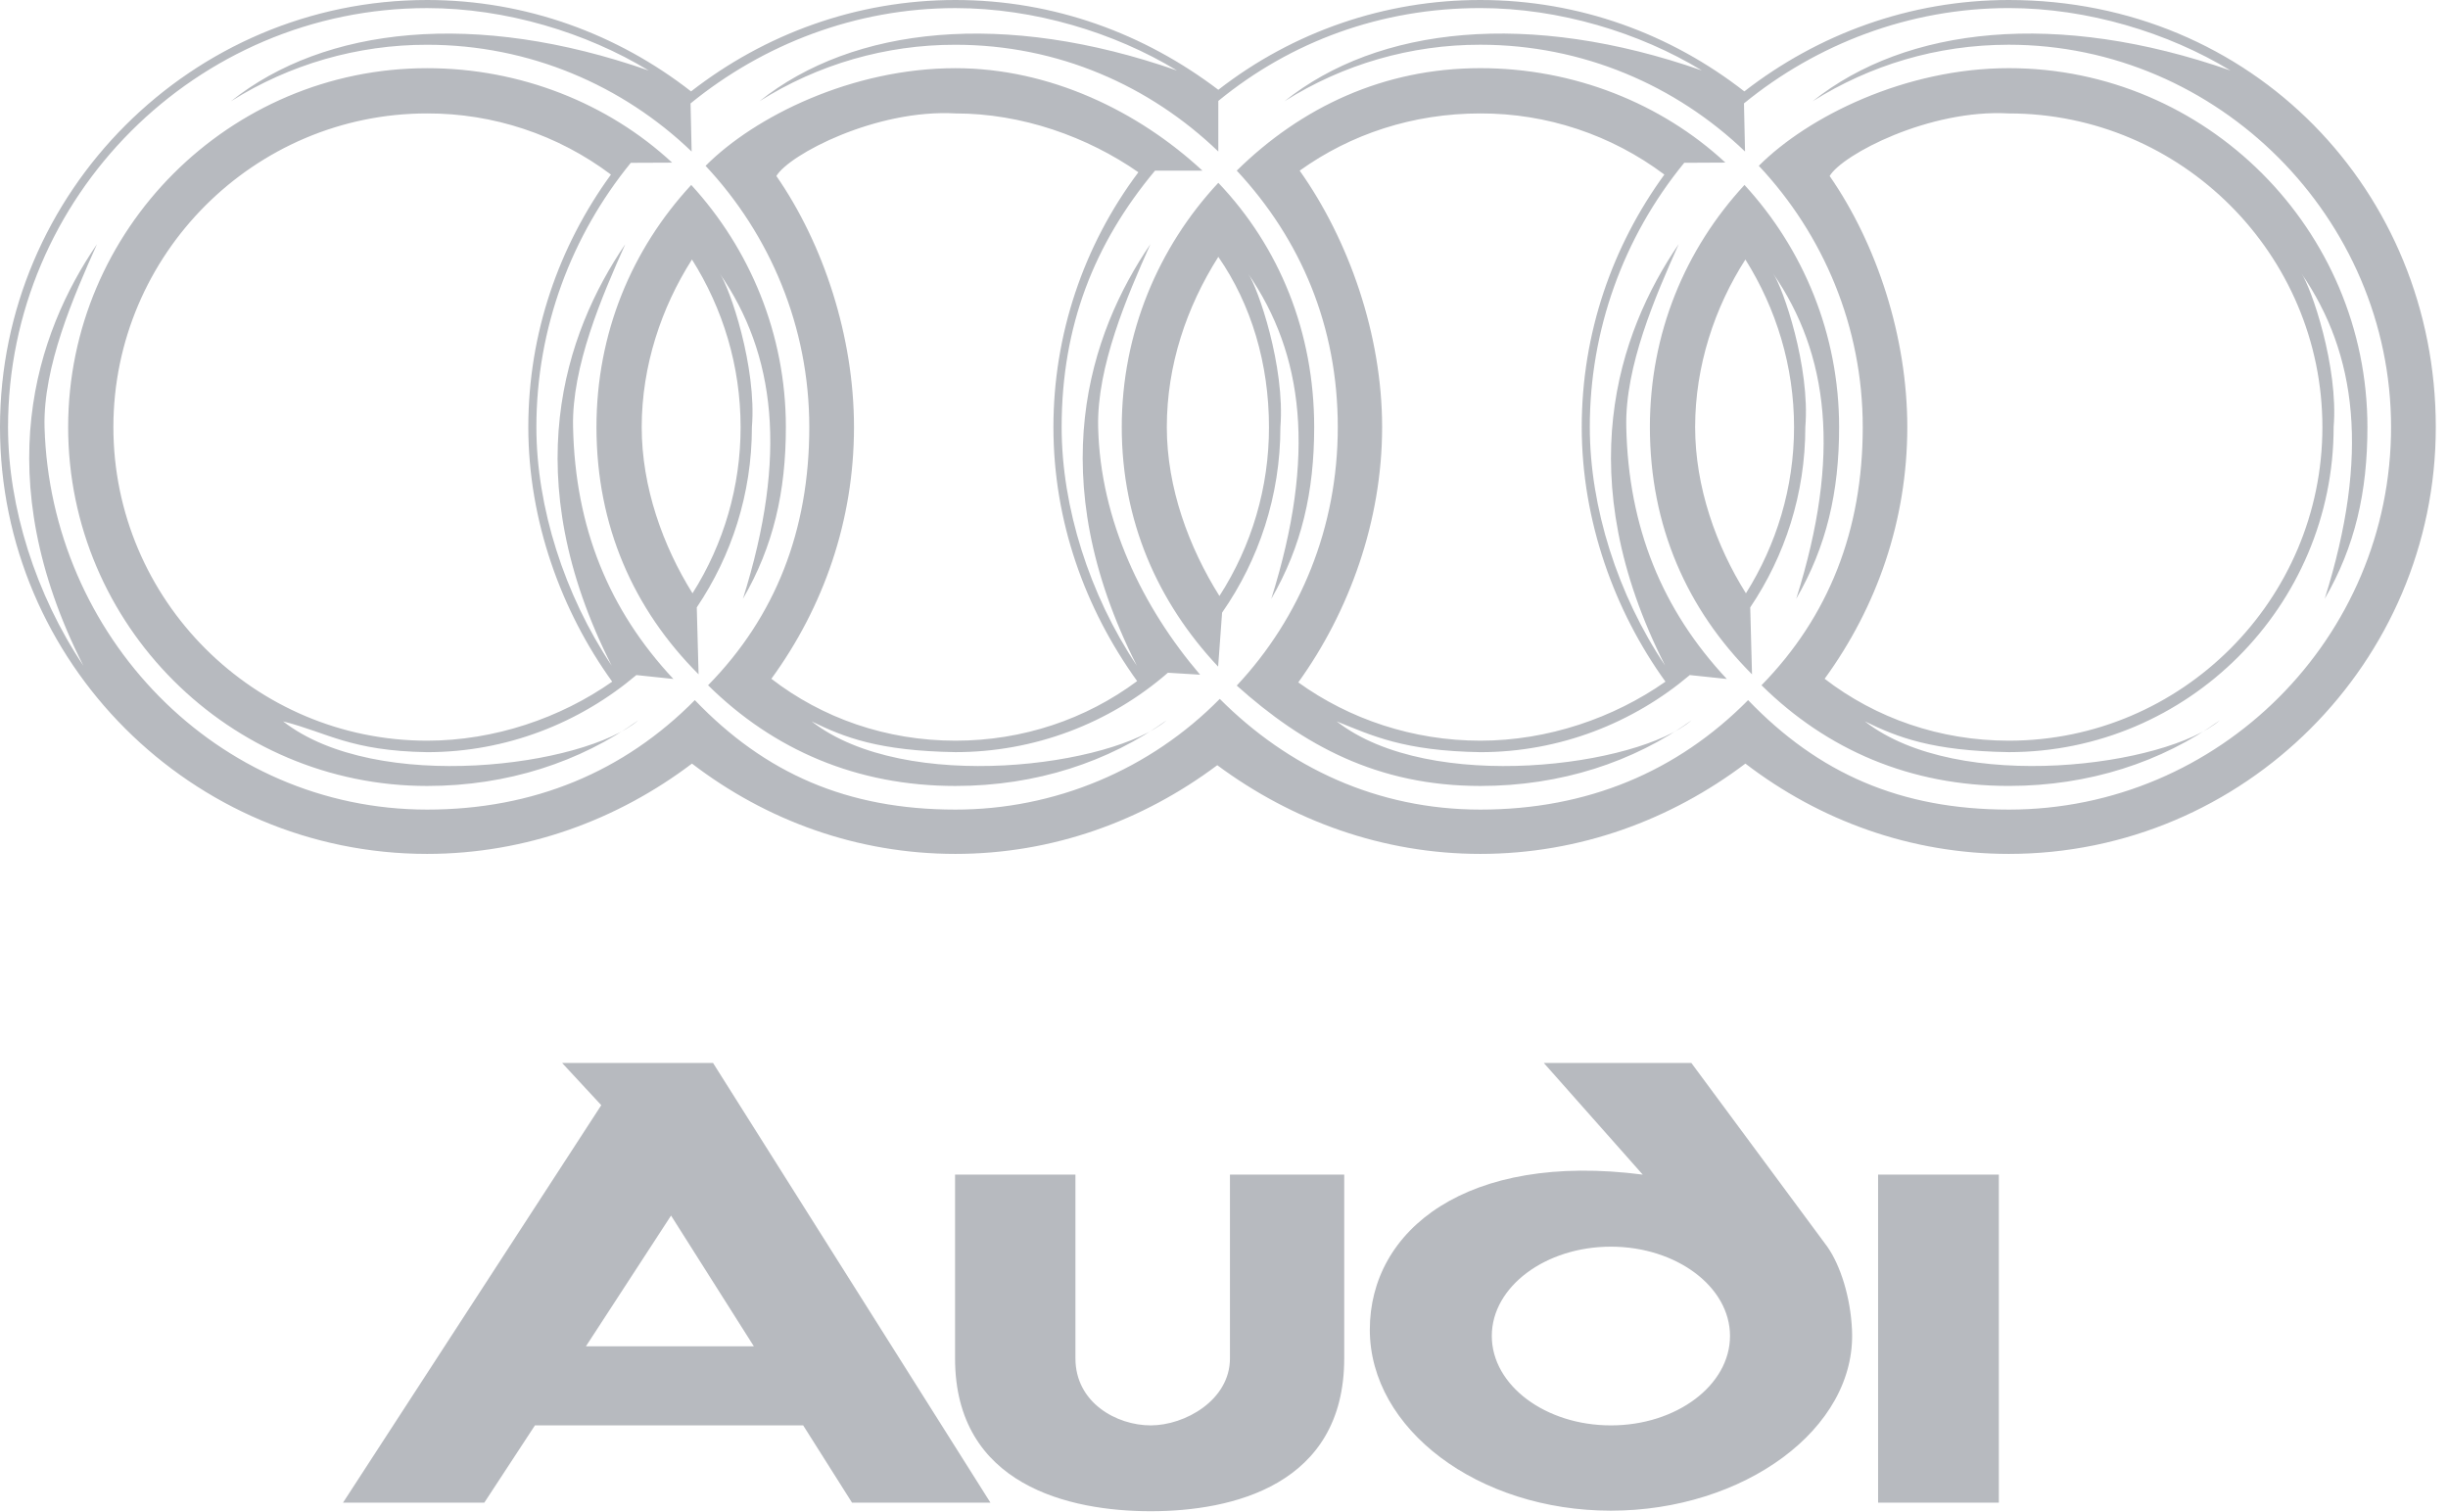
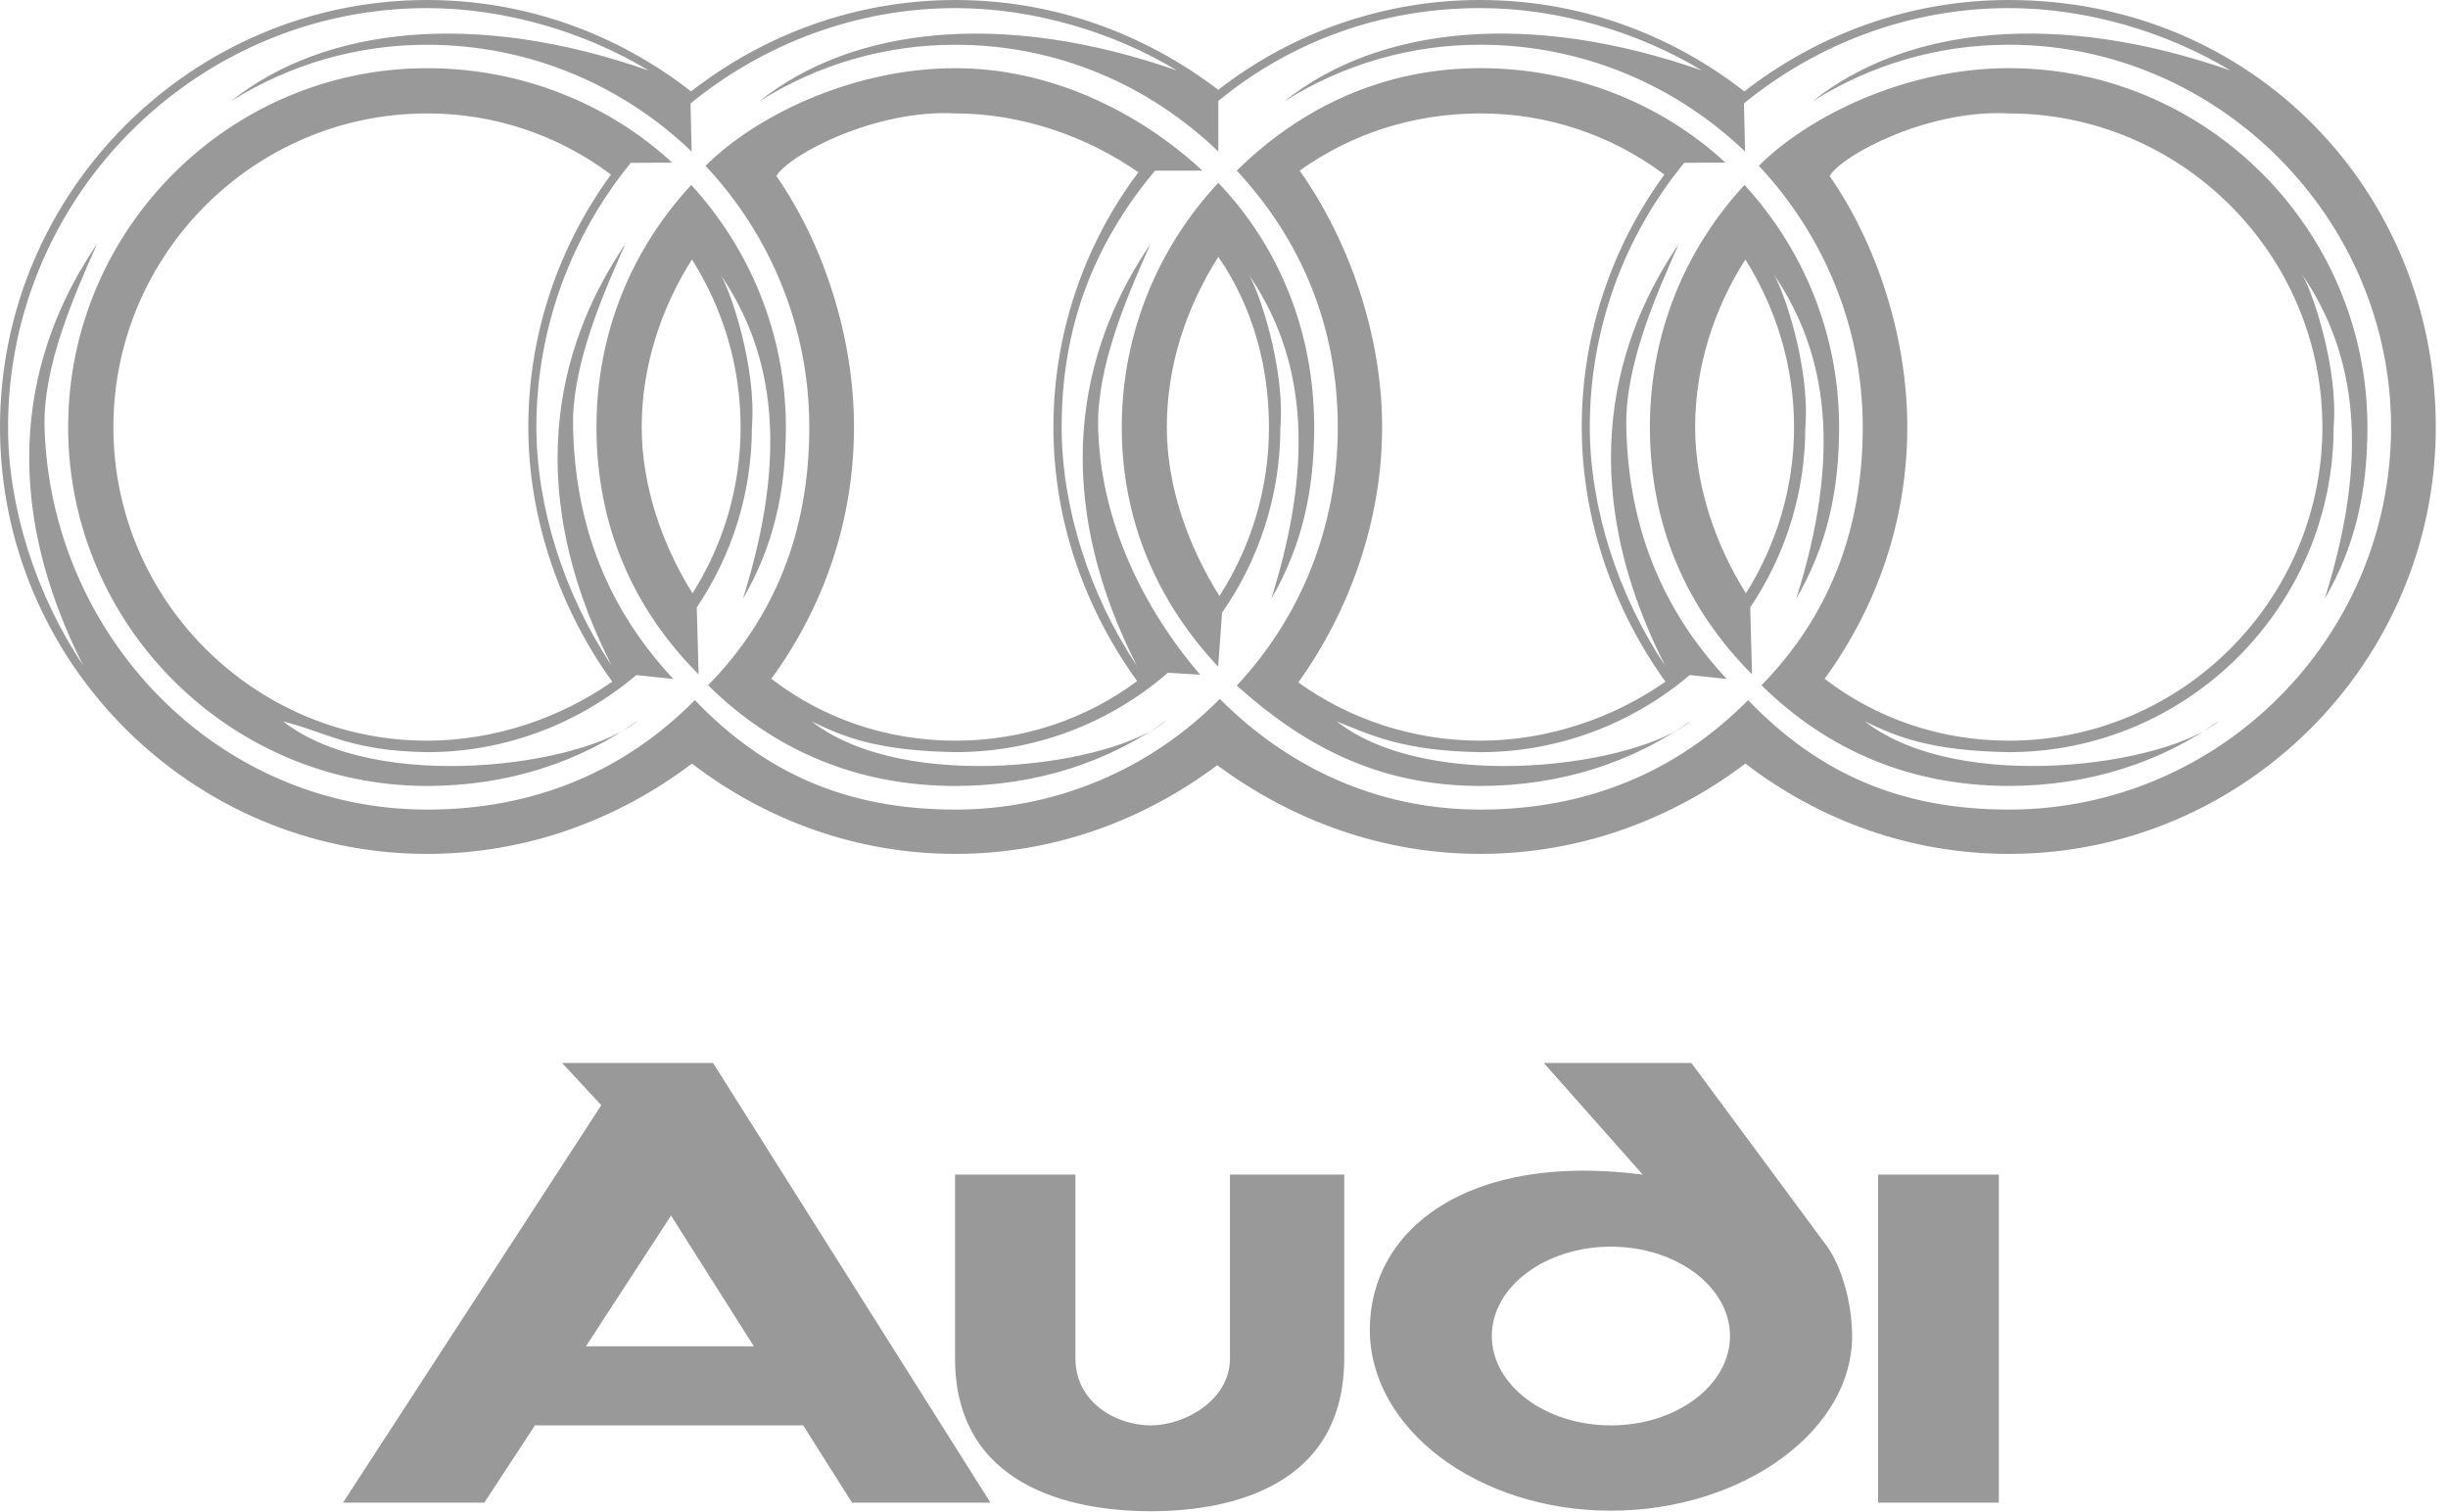
<svg xmlns="http://www.w3.org/2000/svg" width="81" height="50" viewBox="0 0 81 50" fill="none">
-   <path fill-rule="evenodd" clip-rule="evenodd" d="M66.138 38.863V49.716H62.143V38.863H66.138ZM53.302 41.247C55.468 41.247 57.243 42.573 57.243 44.2C57.243 45.834 55.468 47.16 53.302 47.16C51.136 47.16 49.361 45.834 49.361 44.2C49.361 42.573 51.136 41.247 53.302 41.247ZM54.355 38.863L51.083 35.17H55.965L60.462 41.247C60.9 41.869 61.231 42.928 61.279 43.993C61.439 47.278 57.687 49.982 53.302 49.982C48.917 49.982 45.325 47.29 45.325 43.993C45.324 40.691 48.544 38.111 54.355 38.863ZM35.584 44.941C35.584 46.414 36.951 47.16 38.075 47.16C39.2 47.16 40.697 46.331 40.697 44.941V38.863H44.478V44.941C44.478 49.154 40.75 50 38.075 50C35.406 50 31.601 49.154 31.601 44.941V38.863H35.584V44.941ZM23.594 35.17L32.772 49.716H28.192L26.576 47.16H17.7L16.025 49.716H11.35L19.895 36.566L18.6 35.17H23.594ZM24.944 44.544H19.387L22.204 40.218L24.944 44.544Z" fill="#101828" fill-opacity="0.3" />
-   <path fill-rule="evenodd" clip-rule="evenodd" d="M23.115 22.311C20.961 20.156 19.736 17.399 19.736 14.132C19.736 11.019 20.902 8.249 22.872 6.119C24.808 8.232 26.003 11.049 26.003 14.132C26.003 16.274 25.589 18.079 24.582 19.812C26.08 15.055 25.648 11.705 23.814 9.048C24.145 9.515 25.044 12.137 24.879 14.131C24.879 16.339 24.204 18.392 23.055 20.096L23.115 22.311ZM80.596 14.132C80.596 21.914 74.246 28.252 66.469 28.252C63.215 28.252 60.208 27.145 57.752 25.264C55.291 27.122 52.266 28.252 48.982 28.252C45.739 28.252 42.744 27.145 40.277 25.317C37.809 27.163 34.833 28.252 31.613 28.252C28.359 28.252 25.353 27.145 22.896 25.264C20.44 27.122 17.41 28.252 14.132 28.252C6.35 28.252 0 21.914 0 14.132C0 6.35 6.35 1.13e-05 14.132 1.13e-05C17.41 1.13e-05 20.44 1.131 22.866 3.024C25.299 1.131 28.335 1.13e-05 31.613 1.13e-05C34.892 1.13e-05 37.881 1.124 40.312 2.971C42.79 1.042 45.842 -0.004 48.982 1.13e-05C52.266 1.13e-05 55.291 1.131 57.717 3.024C60.155 1.131 63.191 1.13e-05 66.469 1.13e-05C74.541 1.13e-05 80.596 6.333 80.596 14.132ZM66.469 1.48C64.078 1.48 61.877 2.16 59.977 3.35C63.084 0.87 68.073 0.332 73.802 2.332C71.737 1.078 69.073 0.267 66.469 0.267C63.161 0.267 60.096 1.468 57.705 3.421L57.74 5.013C55.462 2.829 52.373 1.48 48.982 1.48C46.688 1.476 44.441 2.125 42.502 3.35C45.597 0.87 50.592 0.332 56.314 2.332C54.249 1.078 51.592 0.267 48.982 0.267C45.685 0.267 42.703 1.38 40.312 3.339V5.013C38.04 2.83 35.004 1.481 31.613 1.481C29.317 1.477 27.068 2.125 25.127 3.351C28.228 0.871 33.217 0.333 38.945 2.333C36.879 1.078 34.223 0.268 31.613 0.268C28.31 0.268 25.245 1.469 22.849 3.422L22.885 5.014C20.612 2.83 17.523 1.481 14.132 1.481C11.835 1.478 9.584 2.126 7.64 3.351C10.747 0.871 15.736 0.333 21.464 2.333C19.399 1.079 16.736 0.268 14.132 0.268C6.498 0.268 0.266 6.506 0.266 14.133C0.266 16.785 1.189 19.684 2.757 22.022C-0.408 15.779 1.189 11.033 3.208 8.08C2.432 9.813 1.421 12.133 1.474 14.133C1.669 21.016 7.167 26.786 14.133 26.786C17.665 26.786 20.648 25.532 22.991 23.164C25.311 25.585 28.028 26.786 31.614 26.786C33.242 26.787 34.854 26.463 36.355 25.834C37.857 25.205 39.218 24.283 40.36 23.123C42.616 25.384 45.556 26.786 48.983 26.786C52.522 26.786 55.499 25.532 57.842 23.164C60.168 25.585 62.878 26.786 66.47 26.786C73.436 26.786 79.116 21.099 79.116 14.133C79.116 7.214 73.388 1.48 66.469 1.48ZM38.644 22.258C36.694 23.953 34.197 24.886 31.613 24.885C29.075 24.843 27.938 24.4 26.855 23.867C29.956 26.282 36.845 25.347 38.602 23.831C36.685 25.21 34.276 26.004 31.613 26.004C28.346 26.004 25.594 24.809 23.429 22.672C25.654 20.405 26.778 17.559 26.778 14.133C26.778 10.801 25.471 7.754 23.346 5.487C24.973 3.853 28.193 2.256 31.613 2.256C34.726 2.256 37.655 3.67 39.786 5.646H38.218C36.212 8.049 35.128 10.777 35.128 14.133C35.128 16.784 36.051 19.683 37.614 22.021C34.448 15.778 36.051 11.031 38.064 8.079C37.288 9.813 36.288 12.138 36.336 14.133C36.407 17.228 37.809 20.098 39.709 22.323L38.644 22.258ZM40.306 22.056C38.306 19.926 37.117 17.245 37.117 14.132C37.117 11.019 38.33 8.173 40.312 6.048C42.33 8.167 43.484 10.978 43.484 14.132C43.484 16.274 43.07 18.079 42.064 19.813C43.561 15.055 43.129 11.705 41.294 9.048C41.626 9.516 42.526 12.137 42.366 14.132C42.366 16.404 41.65 18.529 40.437 20.269L40.306 22.056ZM40.922 22.683C43.017 20.446 44.265 17.458 44.265 14.132C44.265 10.8 43.047 7.924 40.922 5.645C43.052 3.551 45.775 2.255 48.982 2.255C52.078 2.255 54.977 3.42 57.09 5.379L55.729 5.386C53.706 7.851 52.601 10.943 52.604 14.132C52.604 16.783 53.527 19.683 55.095 22.02C51.929 15.777 53.528 11.031 55.545 8.078C54.77 9.812 53.763 12.126 53.811 14.132C53.882 17.446 54.995 20.174 57.137 22.464L55.912 22.335C54.042 23.915 51.616 24.886 48.982 24.886C46.443 24.844 45.407 24.341 44.23 23.868C47.325 26.282 54.213 25.347 55.971 23.832C54.053 25.211 51.645 26.004 48.982 26.004C45.568 26.003 43.118 24.648 40.922 22.683ZM42.958 22.577C44.65 23.796 46.757 24.506 48.982 24.506C51.213 24.506 53.396 23.754 55.107 22.553C53.42 20.216 52.337 17.227 52.337 14.132C52.337 11.025 53.349 8.143 55.071 5.776C53.315 4.458 51.177 3.747 48.981 3.753C46.756 3.753 44.696 4.433 43.004 5.646C44.631 7.942 45.732 11.073 45.732 14.132C45.733 17.227 44.644 20.239 42.958 22.577ZM40.349 19.719C41.422 18.053 41.991 16.113 41.988 14.132C41.988 12.037 41.407 10.079 40.312 8.498C39.259 10.161 38.608 12.079 38.608 14.132C38.608 16.144 39.342 18.114 40.349 19.719ZM37.626 22.535C35.898 20.133 34.856 17.245 34.856 14.132C34.855 11.091 35.842 8.132 37.667 5.699C35.974 4.522 33.814 3.753 31.619 3.753C28.985 3.604 26.11 5.114 25.689 5.823C27.252 8.078 28.257 11.143 28.257 14.132C28.257 17.221 27.252 20.086 25.523 22.458C27.21 23.76 29.329 24.506 31.613 24.506C33.844 24.506 35.928 23.796 37.626 22.535ZM22.281 22.464L21.056 22.335C19.186 23.915 16.765 24.886 14.132 24.886C11.593 24.844 10.841 24.24 9.368 23.868C12.47 26.282 19.357 25.347 21.121 23.832C19.198 25.211 16.789 26.004 14.132 26.004C7.599 26.004 2.255 20.672 2.255 14.133C2.255 7.594 7.593 2.256 14.132 2.256C17.227 2.256 20.127 3.422 22.24 5.381L20.872 5.387C18.926 7.772 17.748 10.825 17.748 14.133C17.748 16.785 18.677 19.684 20.239 22.022C17.073 15.779 18.677 11.033 20.689 8.08C19.914 9.813 18.914 12.127 18.962 14.133C19.032 17.446 20.139 20.174 22.281 22.464ZM22.914 19.63C23.955 17.985 24.507 16.078 24.505 14.132C24.505 12.108 23.92 10.209 22.896 8.586C21.884 10.173 21.233 12.108 21.233 14.132C21.233 16.114 21.937 18.067 22.914 19.63ZM20.257 22.553C18.57 20.216 17.481 17.227 17.481 14.132C17.481 11.025 18.494 8.143 20.215 5.776C18.462 4.458 16.326 3.747 14.132 3.753C8.415 3.753 3.752 8.416 3.752 14.132C3.752 19.849 8.415 24.506 14.132 24.506C16.358 24.506 18.547 23.754 20.257 22.553ZM57.971 22.311C55.817 20.156 54.592 17.399 54.592 14.132C54.592 11.019 55.758 8.249 57.722 6.119C59.664 8.232 60.853 11.049 60.853 14.132C60.853 16.274 60.439 18.079 59.433 19.812C60.936 15.055 60.498 11.705 58.669 9.048C58.995 9.515 59.901 12.137 59.735 14.131C59.735 16.339 59.06 18.392 57.912 20.096L57.971 22.311ZM58.285 22.672C60.504 20.405 61.635 17.558 61.635 14.132C61.635 10.8 60.326 7.753 58.196 5.486C59.829 3.853 63.043 2.255 66.469 2.255C73.002 2.255 78.334 7.593 78.334 14.132C78.334 16.274 77.926 18.079 76.92 19.813C78.417 15.055 77.979 11.705 76.151 9.048C76.476 9.516 77.382 12.137 77.216 14.132C77.216 20.055 72.387 24.885 66.469 24.885C63.93 24.843 62.794 24.399 61.705 23.867C64.806 26.281 71.694 25.346 73.452 23.831C71.535 25.21 69.126 26.003 66.469 26.003C63.203 26.003 60.451 24.808 58.285 22.672ZM60.374 22.458C62.066 23.76 64.185 24.506 66.469 24.506C72.18 24.506 76.844 19.849 76.844 14.132C76.844 8.416 72.18 3.753 66.469 3.753C63.836 3.604 60.96 5.114 60.54 5.823C62.102 8.078 63.109 11.143 63.109 14.132C63.108 17.221 62.102 20.085 60.374 22.458ZM57.77 19.63C58.776 18.026 59.362 16.144 59.362 14.132C59.362 12.108 58.77 10.209 57.752 8.586C56.734 10.173 56.089 12.108 56.089 14.132C56.089 16.114 56.788 18.067 57.77 19.63Z" fill="#101828" fill-opacity="0.3" />
+   <path fill-rule="evenodd" clip-rule="evenodd" d="M66.138 38.863V49.716H62.143V38.863H66.138ZM53.302 41.247C55.468 41.247 57.243 42.573 57.243 44.2C57.243 45.834 55.468 47.16 53.302 47.16C51.136 47.16 49.361 45.834 49.361 44.2C49.361 42.573 51.136 41.247 53.302 41.247ZM54.355 38.863L51.083 35.17H55.965L60.462 41.247C60.9 41.869 61.231 42.928 61.279 43.993C61.439 47.278 57.687 49.982 53.302 49.982C48.917 49.982 45.325 47.29 45.325 43.993C45.324 40.691 48.544 38.111 54.355 38.863ZM35.584 44.941C35.584 46.414 36.951 47.16 38.075 47.16C39.2 47.16 40.697 46.331 40.697 44.941V38.863H44.478V44.941C44.478 49.154 40.75 50 38.075 50C35.406 50 31.601 49.154 31.601 44.941V38.863H35.584V44.941ZM23.594 35.17L32.772 49.716H28.192L26.576 47.16H17.7L16.025 49.716H11.35L19.895 36.566L18.6 35.17H23.594ZM24.944 44.544H19.387L22.204 40.218L24.944 44.544Z" fill="grey" fill-opacity="0.8" />
+   <path fill-rule="evenodd" clip-rule="evenodd" d="M23.115 22.311C20.961 20.156 19.736 17.399 19.736 14.132C19.736 11.019 20.902 8.249 22.872 6.119C24.808 8.232 26.003 11.049 26.003 14.132C26.003 16.274 25.589 18.079 24.582 19.812C26.08 15.055 25.648 11.705 23.814 9.048C24.145 9.515 25.044 12.137 24.879 14.131C24.879 16.339 24.204 18.392 23.055 20.096L23.115 22.311ZM80.596 14.132C80.596 21.914 74.246 28.252 66.469 28.252C63.215 28.252 60.208 27.145 57.752 25.264C55.291 27.122 52.266 28.252 48.982 28.252C45.739 28.252 42.744 27.145 40.277 25.317C37.809 27.163 34.833 28.252 31.613 28.252C28.359 28.252 25.353 27.145 22.896 25.264C20.44 27.122 17.41 28.252 14.132 28.252C6.35 28.252 0 21.914 0 14.132C0 6.35 6.35 1.13e-05 14.132 1.13e-05C17.41 1.13e-05 20.44 1.131 22.866 3.024C25.299 1.131 28.335 1.13e-05 31.613 1.13e-05C34.892 1.13e-05 37.881 1.124 40.312 2.971C42.79 1.042 45.842 -0.004 48.982 1.13e-05C52.266 1.13e-05 55.291 1.131 57.717 3.024C60.155 1.131 63.191 1.13e-05 66.469 1.13e-05C74.541 1.13e-05 80.596 6.333 80.596 14.132ZM66.469 1.48C64.078 1.48 61.877 2.16 59.977 3.35C63.084 0.87 68.073 0.332 73.802 2.332C71.737 1.078 69.073 0.267 66.469 0.267C63.161 0.267 60.096 1.468 57.705 3.421L57.74 5.013C55.462 2.829 52.373 1.48 48.982 1.48C46.688 1.476 44.441 2.125 42.502 3.35C45.597 0.87 50.592 0.332 56.314 2.332C54.249 1.078 51.592 0.267 48.982 0.267C45.685 0.267 42.703 1.38 40.312 3.339V5.013C38.04 2.83 35.004 1.481 31.613 1.481C29.317 1.477 27.068 2.125 25.127 3.351C28.228 0.871 33.217 0.333 38.945 2.333C36.879 1.078 34.223 0.268 31.613 0.268C28.31 0.268 25.245 1.469 22.849 3.422L22.885 5.014C20.612 2.83 17.523 1.481 14.132 1.481C11.835 1.478 9.584 2.126 7.64 3.351C10.747 0.871 15.736 0.333 21.464 2.333C19.399 1.079 16.736 0.268 14.132 0.268C6.498 0.268 0.266 6.506 0.266 14.133C0.266 16.785 1.189 19.684 2.757 22.022C-0.408 15.779 1.189 11.033 3.208 8.08C2.432 9.813 1.421 12.133 1.474 14.133C1.669 21.016 7.167 26.786 14.133 26.786C17.665 26.786 20.648 25.532 22.991 23.164C25.311 25.585 28.028 26.786 31.614 26.786C33.242 26.787 34.854 26.463 36.355 25.834C37.857 25.205 39.218 24.283 40.36 23.123C42.616 25.384 45.556 26.786 48.983 26.786C52.522 26.786 55.499 25.532 57.842 23.164C60.168 25.585 62.878 26.786 66.47 26.786C73.436 26.786 79.116 21.099 79.116 14.133C79.116 7.214 73.388 1.48 66.469 1.48ZM38.644 22.258C36.694 23.953 34.197 24.886 31.613 24.885C29.075 24.843 27.938 24.4 26.855 23.867C29.956 26.282 36.845 25.347 38.602 23.831C36.685 25.21 34.276 26.004 31.613 26.004C28.346 26.004 25.594 24.809 23.429 22.672C25.654 20.405 26.778 17.559 26.778 14.133C26.778 10.801 25.471 7.754 23.346 5.487C24.973 3.853 28.193 2.256 31.613 2.256C34.726 2.256 37.655 3.67 39.786 5.646H38.218C36.212 8.049 35.128 10.777 35.128 14.133C35.128 16.784 36.051 19.683 37.614 22.021C34.448 15.778 36.051 11.031 38.064 8.079C37.288 9.813 36.288 12.138 36.336 14.133C36.407 17.228 37.809 20.098 39.709 22.323L38.644 22.258ZM40.306 22.056C38.306 19.926 37.117 17.245 37.117 14.132C37.117 11.019 38.33 8.173 40.312 6.048C42.33 8.167 43.484 10.978 43.484 14.132C43.484 16.274 43.07 18.079 42.064 19.813C43.561 15.055 43.129 11.705 41.294 9.048C41.626 9.516 42.526 12.137 42.366 14.132C42.366 16.404 41.65 18.529 40.437 20.269L40.306 22.056ZM40.922 22.683C43.017 20.446 44.265 17.458 44.265 14.132C44.265 10.8 43.047 7.924 40.922 5.645C43.052 3.551 45.775 2.255 48.982 2.255C52.078 2.255 54.977 3.42 57.09 5.379L55.729 5.386C53.706 7.851 52.601 10.943 52.604 14.132C52.604 16.783 53.527 19.683 55.095 22.02C51.929 15.777 53.528 11.031 55.545 8.078C54.77 9.812 53.763 12.126 53.811 14.132C53.882 17.446 54.995 20.174 57.137 22.464L55.912 22.335C54.042 23.915 51.616 24.886 48.982 24.886C46.443 24.844 45.407 24.341 44.23 23.868C47.325 26.282 54.213 25.347 55.971 23.832C54.053 25.211 51.645 26.004 48.982 26.004C45.568 26.003 43.118 24.648 40.922 22.683ZM42.958 22.577C44.65 23.796 46.757 24.506 48.982 24.506C51.213 24.506 53.396 23.754 55.107 22.553C53.42 20.216 52.337 17.227 52.337 14.132C52.337 11.025 53.349 8.143 55.071 5.776C53.315 4.458 51.177 3.747 48.981 3.753C46.756 3.753 44.696 4.433 43.004 5.646C44.631 7.942 45.732 11.073 45.732 14.132C45.733 17.227 44.644 20.239 42.958 22.577ZM40.349 19.719C41.422 18.053 41.991 16.113 41.988 14.132C41.988 12.037 41.407 10.079 40.312 8.498C39.259 10.161 38.608 12.079 38.608 14.132C38.608 16.144 39.342 18.114 40.349 19.719ZM37.626 22.535C35.898 20.133 34.856 17.245 34.856 14.132C34.855 11.091 35.842 8.132 37.667 5.699C35.974 4.522 33.814 3.753 31.619 3.753C28.985 3.604 26.11 5.114 25.689 5.823C27.252 8.078 28.257 11.143 28.257 14.132C28.257 17.221 27.252 20.086 25.523 22.458C27.21 23.76 29.329 24.506 31.613 24.506C33.844 24.506 35.928 23.796 37.626 22.535ZM22.281 22.464L21.056 22.335C19.186 23.915 16.765 24.886 14.132 24.886C11.593 24.844 10.841 24.24 9.368 23.868C12.47 26.282 19.357 25.347 21.121 23.832C19.198 25.211 16.789 26.004 14.132 26.004C7.599 26.004 2.255 20.672 2.255 14.133C2.255 7.594 7.593 2.256 14.132 2.256C17.227 2.256 20.127 3.422 22.24 5.381L20.872 5.387C18.926 7.772 17.748 10.825 17.748 14.133C17.748 16.785 18.677 19.684 20.239 22.022C17.073 15.779 18.677 11.033 20.689 8.08C19.914 9.813 18.914 12.127 18.962 14.133C19.032 17.446 20.139 20.174 22.281 22.464ZM22.914 19.63C23.955 17.985 24.507 16.078 24.505 14.132C24.505 12.108 23.92 10.209 22.896 8.586C21.884 10.173 21.233 12.108 21.233 14.132C21.233 16.114 21.937 18.067 22.914 19.63ZM20.257 22.553C18.57 20.216 17.481 17.227 17.481 14.132C17.481 11.025 18.494 8.143 20.215 5.776C18.462 4.458 16.326 3.747 14.132 3.753C8.415 3.753 3.752 8.416 3.752 14.132C3.752 19.849 8.415 24.506 14.132 24.506C16.358 24.506 18.547 23.754 20.257 22.553ZM57.971 22.311C55.817 20.156 54.592 17.399 54.592 14.132C54.592 11.019 55.758 8.249 57.722 6.119C59.664 8.232 60.853 11.049 60.853 14.132C60.853 16.274 60.439 18.079 59.433 19.812C60.936 15.055 60.498 11.705 58.669 9.048C58.995 9.515 59.901 12.137 59.735 14.131C59.735 16.339 59.06 18.392 57.912 20.096L57.971 22.311ZM58.285 22.672C60.504 20.405 61.635 17.558 61.635 14.132C61.635 10.8 60.326 7.753 58.196 5.486C59.829 3.853 63.043 2.255 66.469 2.255C73.002 2.255 78.334 7.593 78.334 14.132C78.334 16.274 77.926 18.079 76.92 19.813C78.417 15.055 77.979 11.705 76.151 9.048C76.476 9.516 77.382 12.137 77.216 14.132C77.216 20.055 72.387 24.885 66.469 24.885C63.93 24.843 62.794 24.399 61.705 23.867C64.806 26.281 71.694 25.346 73.452 23.831C71.535 25.21 69.126 26.003 66.469 26.003C63.203 26.003 60.451 24.808 58.285 22.672ZM60.374 22.458C62.066 23.76 64.185 24.506 66.469 24.506C72.18 24.506 76.844 19.849 76.844 14.132C76.844 8.416 72.18 3.753 66.469 3.753C63.836 3.604 60.96 5.114 60.54 5.823C62.102 8.078 63.109 11.143 63.109 14.132C63.108 17.221 62.102 20.085 60.374 22.458ZM57.77 19.63C58.776 18.026 59.362 16.144 59.362 14.132C59.362 12.108 58.77 10.209 57.752 8.586C56.734 10.173 56.089 12.108 56.089 14.132C56.089 16.114 56.788 18.067 57.77 19.63Z" fill="grey" fill-opacity="0.8" />
</svg>
